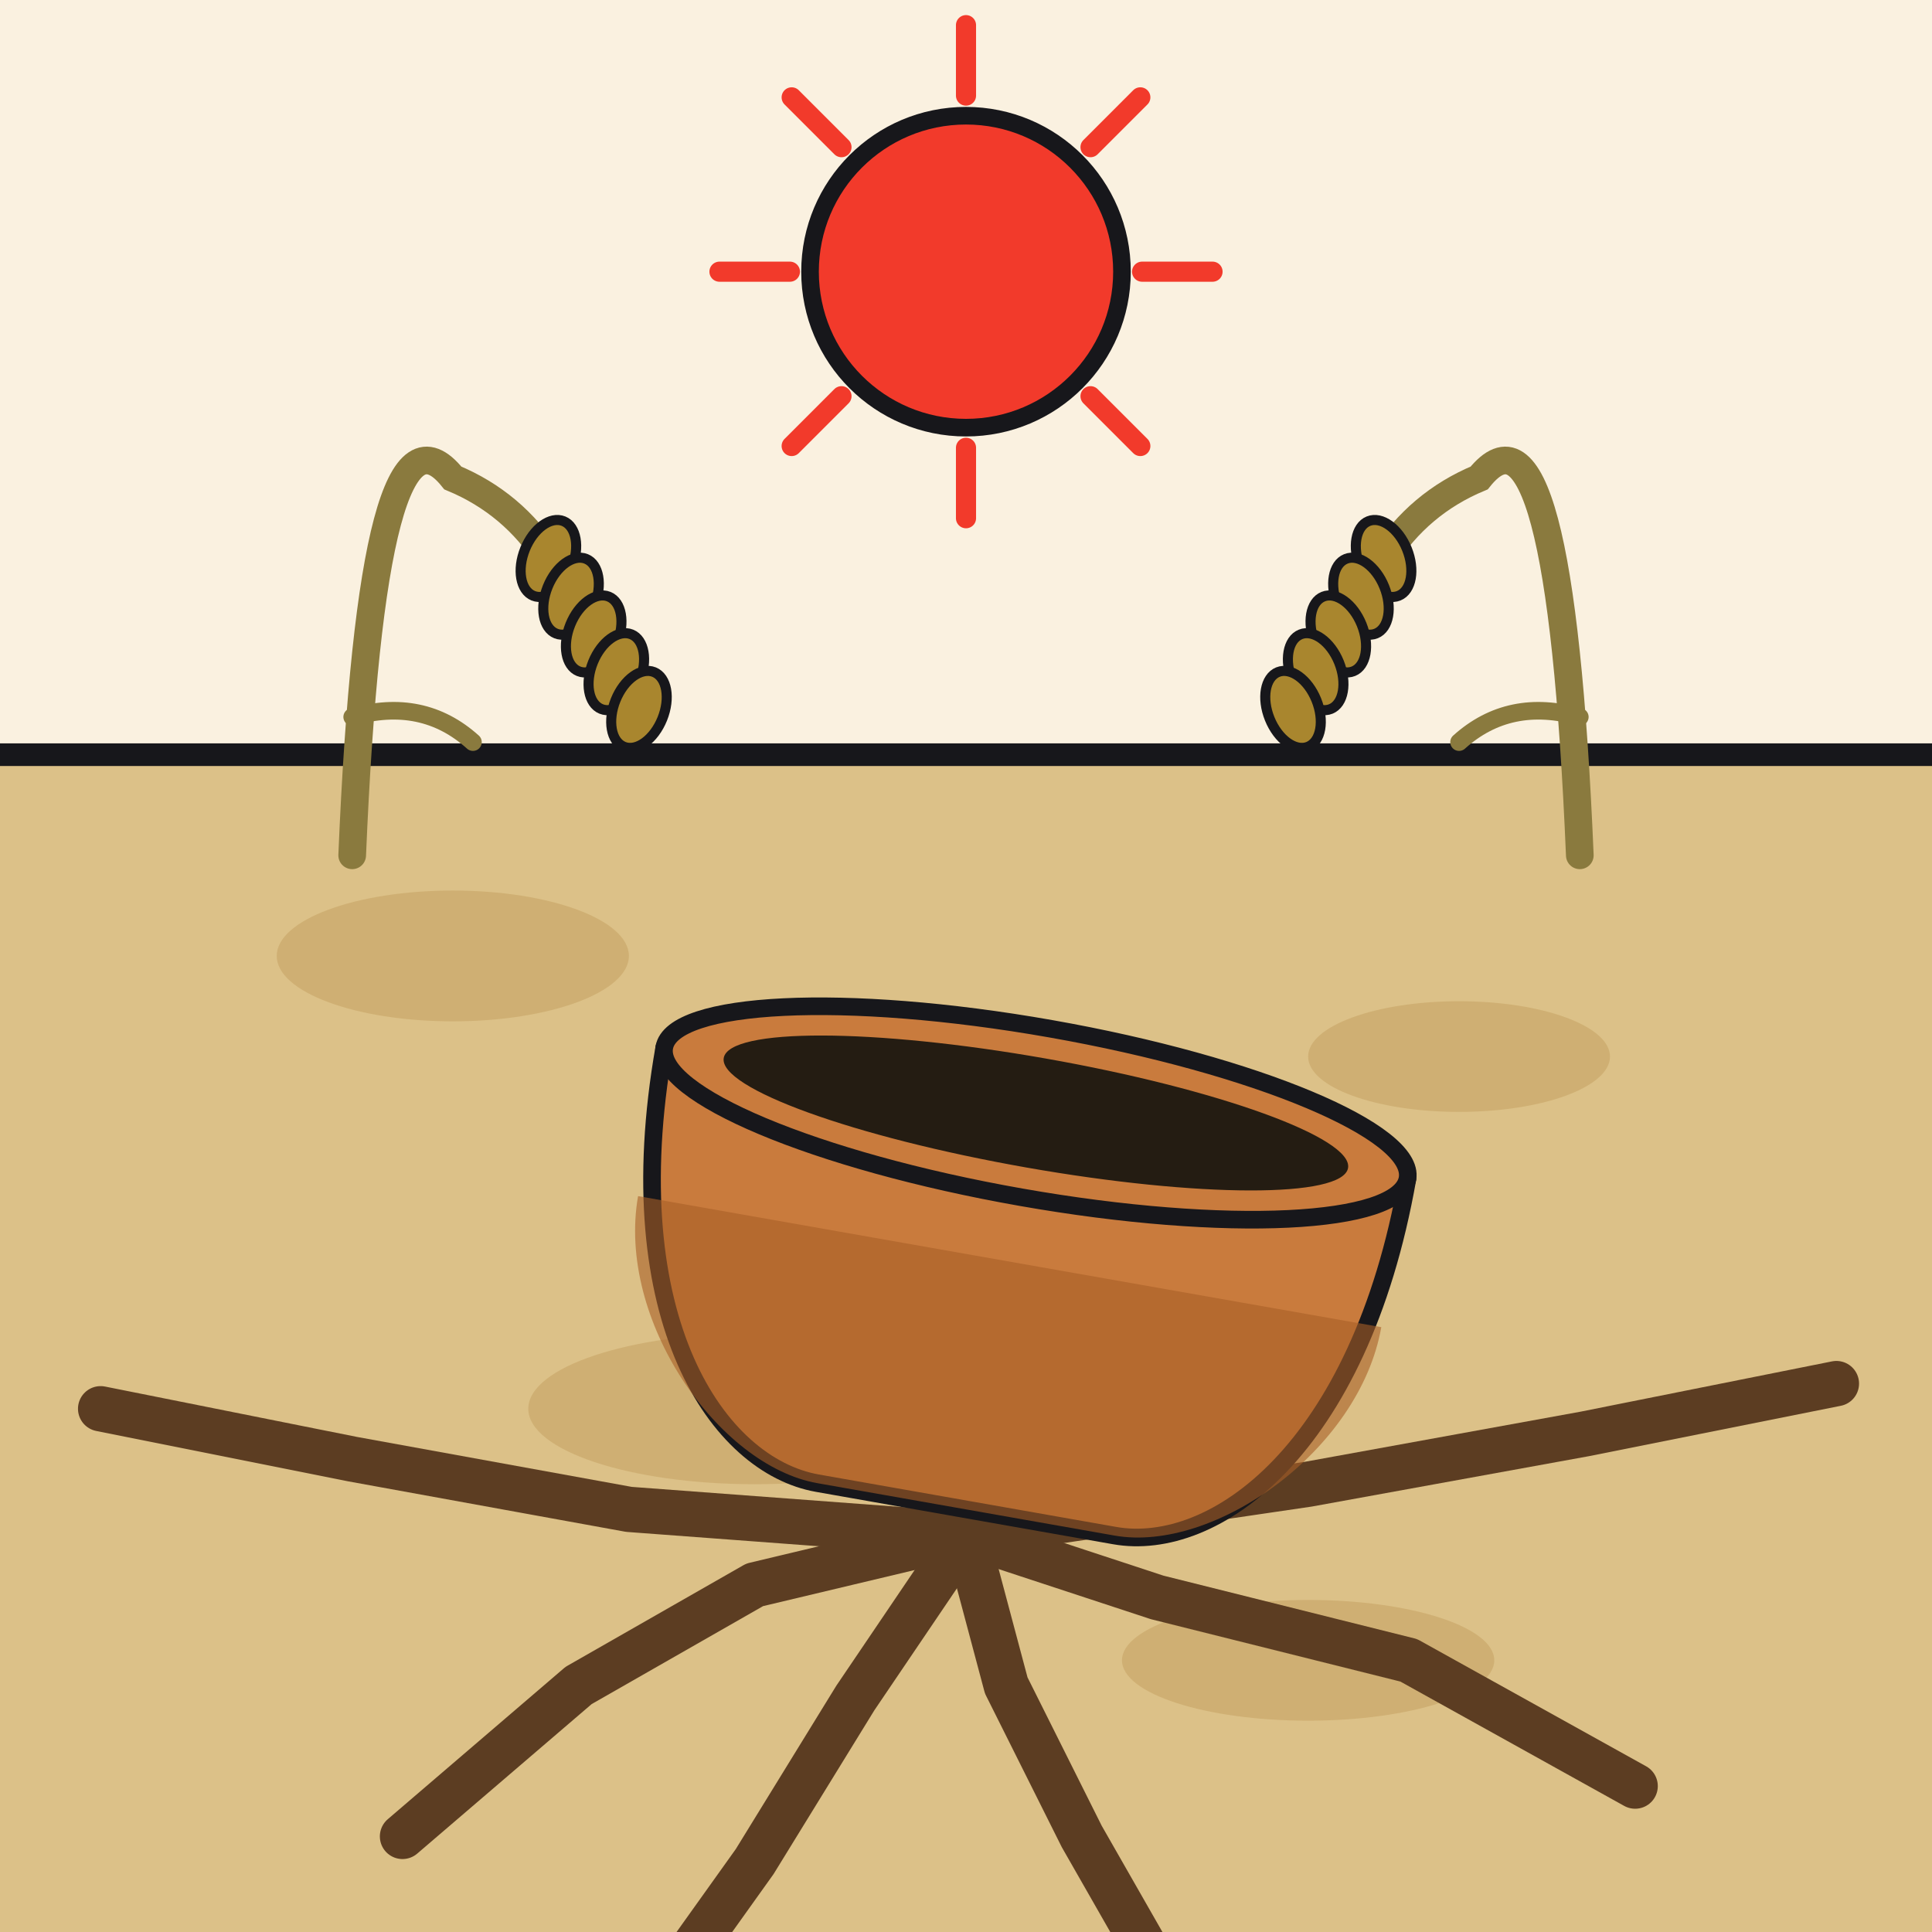
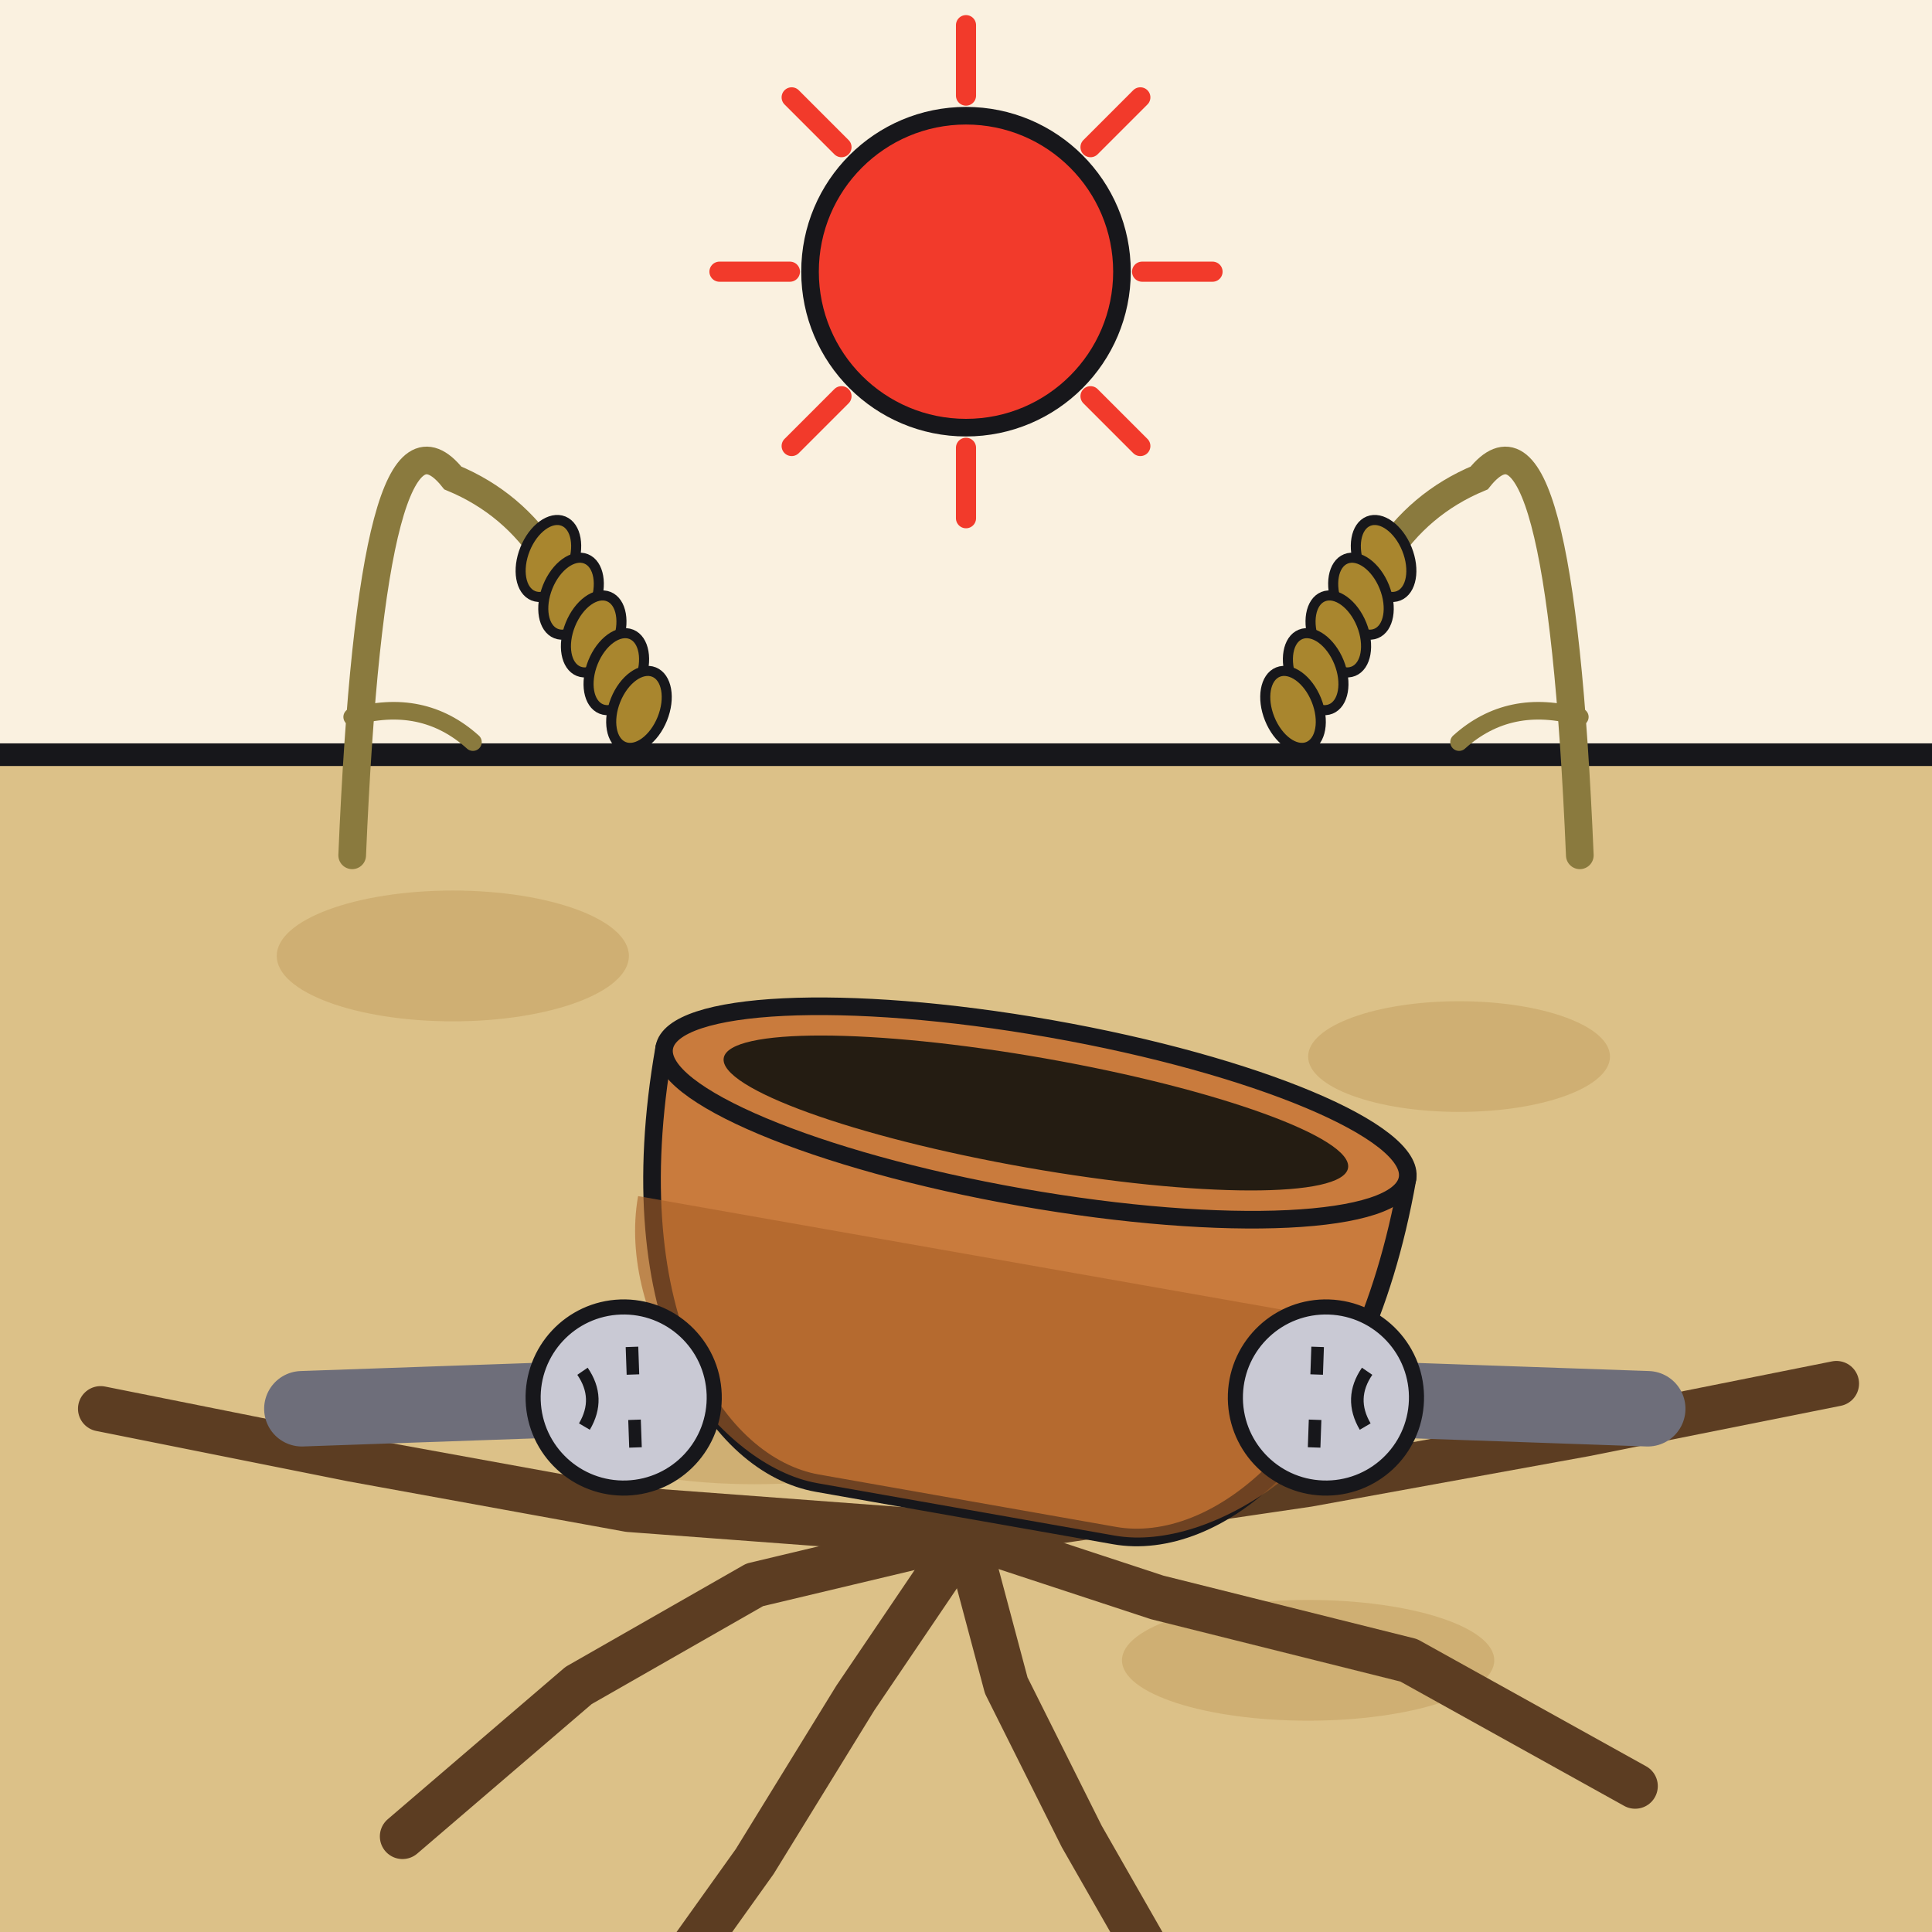
<svg xmlns="http://www.w3.org/2000/svg" viewBox="0 0 768 768" width="768" height="768">
  <rect width="768" height="768" fill="#FAF1E0" />
  <g id="agentAction">
    <g transform="translate(384,384) scale(1.0) translate(-384.0,-384.0)">
      <rect x="-307" y="-307" width="1382" height="1382" fill="#FAF1E0" />
      <rect x="-307" y="300" width="1382" height="775" fill="#DCC188" />
      <path d="M-307.2,300.0 L1075.2,300.0" stroke="#17171B" stroke-width="9" stroke-linecap="butt" fill="none" />
      <ellipse cx="180" cy="380" rx="70" ry="26" fill="#C7A465" opacity="0.6" />
      <ellipse cx="580" cy="420" rx="60" ry="22" fill="#C7A465" opacity="0.6" />
      <ellipse cx="300" cy="560" rx="90" ry="30" fill="#C7A465" opacity="0.6" />
      <ellipse cx="520" cy="660" rx="74" ry="24" fill="#C7A465" opacity="0.6" />
      <path d="M384.0,610.0 L300.0,630.0 L230.0,670.0 L160.0,730.0" fill="none" stroke="#5C3D22" stroke-width="18.0" stroke-linecap="round" stroke-linejoin="round" />
      <path d="M384.0,610.0 L460.0,635.0 L560.0,660.0 L650.0,710.0" fill="none" stroke="#5C3D22" stroke-width="18.0" stroke-linecap="round" stroke-linejoin="round" />
      <path d="M384.0,610.0 L400.0,670.0 L430.0,730.0 L470.0,800.0" fill="none" stroke="#5C3D22" stroke-width="18.0" stroke-linecap="round" stroke-linejoin="round" />
      <path d="M384.0,610.0 L340.0,675.0 L300.0,740.0 L250.0,810.0" fill="none" stroke="#5C3D22" stroke-width="18.0" stroke-linecap="round" stroke-linejoin="round" />
      <path d="M384.0,610.0 L250.0,600.0 L140.0,580.0 L40.0,560.0" fill="none" stroke="#5C3D22" stroke-width="18.0" stroke-linecap="round" stroke-linejoin="round" />
      <path d="M384.0,610.0 L520.0,590.0 L630.0,570.0 L730.0,550.0" fill="none" stroke="#5C3D22" stroke-width="18.0" stroke-linecap="round" stroke-linejoin="round" />
      <path d="M140.0,340.0 Q148.0,150.0 180.0,190.0 Q204.0,200.0 218.0,222.0" fill="none" stroke="#8A7A3E" stroke-width="11" stroke-linecap="round" />
      <g transform="rotate(22 218.0 222.0)">
        <ellipse cx="218.0" cy="222.0" rx="10" ry="16" fill="#A9862E" stroke="#17171B" stroke-width="4" />
      </g>
      <g transform="rotate(22 227.0 237.0)">
        <ellipse cx="227.0" cy="237.0" rx="10" ry="16" fill="#A9862E" stroke="#17171B" stroke-width="4" />
      </g>
      <g transform="rotate(22 236.0 252.0)">
        <ellipse cx="236.0" cy="252.0" rx="10" ry="16" fill="#A9862E" stroke="#17171B" stroke-width="4" />
      </g>
      <g transform="rotate(22 245.0 267.0)">
        <ellipse cx="245.0" cy="267.0" rx="10" ry="16" fill="#A9862E" stroke="#17171B" stroke-width="4" />
      </g>
      <g transform="rotate(22 254.0 282.0)">
        <ellipse cx="254.0" cy="282.0" rx="10" ry="16" fill="#A9862E" stroke="#17171B" stroke-width="4" />
      </g>
      <path d="M140.0,285.0 q28,-8 48,10" fill="none" stroke="#8A7A3E" stroke-width="7" stroke-linecap="round" />
      <path d="M628.0,340.0 Q620.0,150.0 588.0,190.0 Q564.0,200.0 550.0,222.0" fill="none" stroke="#8A7A3E" stroke-width="11" stroke-linecap="round" />
      <g transform="rotate(-22 550.0 222.0)">
        <ellipse cx="550.0" cy="222.0" rx="10" ry="16" fill="#A9862E" stroke="#17171B" stroke-width="4" />
      </g>
      <g transform="rotate(-22 541.0 237.0)">
        <ellipse cx="541.0" cy="237.0" rx="10" ry="16" fill="#A9862E" stroke="#17171B" stroke-width="4" />
      </g>
      <g transform="rotate(-22 532.0 252.0)">
        <ellipse cx="532.0" cy="252.0" rx="10" ry="16" fill="#A9862E" stroke="#17171B" stroke-width="4" />
      </g>
      <g transform="rotate(-22 523.0 267.0)">
        <ellipse cx="523.0" cy="267.0" rx="10" ry="16" fill="#A9862E" stroke="#17171B" stroke-width="4" />
      </g>
      <g transform="rotate(-22 514.0 282.0)">
        <ellipse cx="514.0" cy="282.0" rx="10" ry="16" fill="#A9862E" stroke="#17171B" stroke-width="4" />
      </g>
      <path d="M628.0,285.0 q-28,-8 -48,10" fill="none" stroke="#8A7A3E" stroke-width="7" stroke-linecap="round" />
      <path d="M454.0,108.0 L482.0,108.0" stroke="#F23A2B" stroke-width="8" stroke-linecap="round" fill="none" />
      <path d="M433.5,157.5 L453.3,177.3" stroke="#F23A2B" stroke-width="8" stroke-linecap="round" fill="none" />
      <path d="M384.0,178.0 L384.0,206.0" stroke="#F23A2B" stroke-width="8" stroke-linecap="round" fill="none" />
      <path d="M334.5,157.5 L314.7,177.3" stroke="#F23A2B" stroke-width="8" stroke-linecap="round" fill="none" />
      <path d="M314.0,108.0 L286.0,108.0" stroke="#F23A2B" stroke-width="8" stroke-linecap="round" fill="none" />
      <path d="M334.5,58.5 L314.7,38.7" stroke="#F23A2B" stroke-width="8" stroke-linecap="round" fill="none" />
      <path d="M384.0,38.0 L384.0,10.0" stroke="#F23A2B" stroke-width="8" stroke-linecap="round" fill="none" />
      <path d="M433.5,58.5 L453.3,38.7" stroke="#F23A2B" stroke-width="8" stroke-linecap="round" fill="none" />
      <circle cx="384.0" cy="108.0" r="62.0" fill="#F23A2B" stroke="#17171B" stroke-width="7" />
      <g transform="rotate(10.0 384.0 600.0)">
        <path d="M234.0,440.0 C234.0,550.0 284.0,600.0 324.0,600.0 L444.0,600.0 C484.0,600.0 534.0,550.0 534.0,440.0 Z" fill="#C97B3D" stroke="#17171B" stroke-width="7" stroke-linejoin="round" />
        <ellipse cx="384.0" cy="440.0" rx="150" ry="34" fill="#C97B3D" stroke="#17171B" stroke-width="7" />
        <path d="M234.0,500.0 C234.0,550.0 284.0,600.0 324.0,600.0 L444.0,600.0 C484.0,600.0 534.0,550.0 534.0,500.0 Z" fill="#A85F27" opacity="0.6" />
        <ellipse cx="384.0" cy="440.0" rx="126" ry="22" fill="#241C12" stroke="none" />
      </g>
    </g>
  </g>
+   <g id="faminePeople">
+     <g transform="rotate(88.0,120,560)">
+       <path d="M120,560 L120,468" stroke="#6E6E7A" stroke-width="30" stroke-linecap="round" />
+       <circle cx="120" cy="432" r="36" fill="#C9C9D4" stroke="#17171B" stroke-width="6" />
+       <path d="M100,428 L111,428 M129,428 L140,428" stroke="#17171B" stroke-width="5" />
+       <path d="M109,448 Q120,441 131,448" stroke="#17171B" stroke-width="5" fill="none" />
+     </g>
+     <g transform="rotate(-88.0,655,560)">
+       <path d="M655,560 L655,468" stroke="#6E6E7A" stroke-width="30" stroke-linecap="round" />
+       <circle cx="655" cy="432" r="36" fill="#C9C9D4" stroke="#17171B" stroke-width="6" />
+       <path d="M635,428 L646,428 M664,428 L675,428" stroke="#17171B" stroke-width="5" />
+       <path d="M644,448 Q655,441 666,448" stroke="#17171B" stroke-width="5" fill="none" />
+     </g>
+   </g>
  <g id="patientImpact" />
  <g id="resultState" />
</svg>
